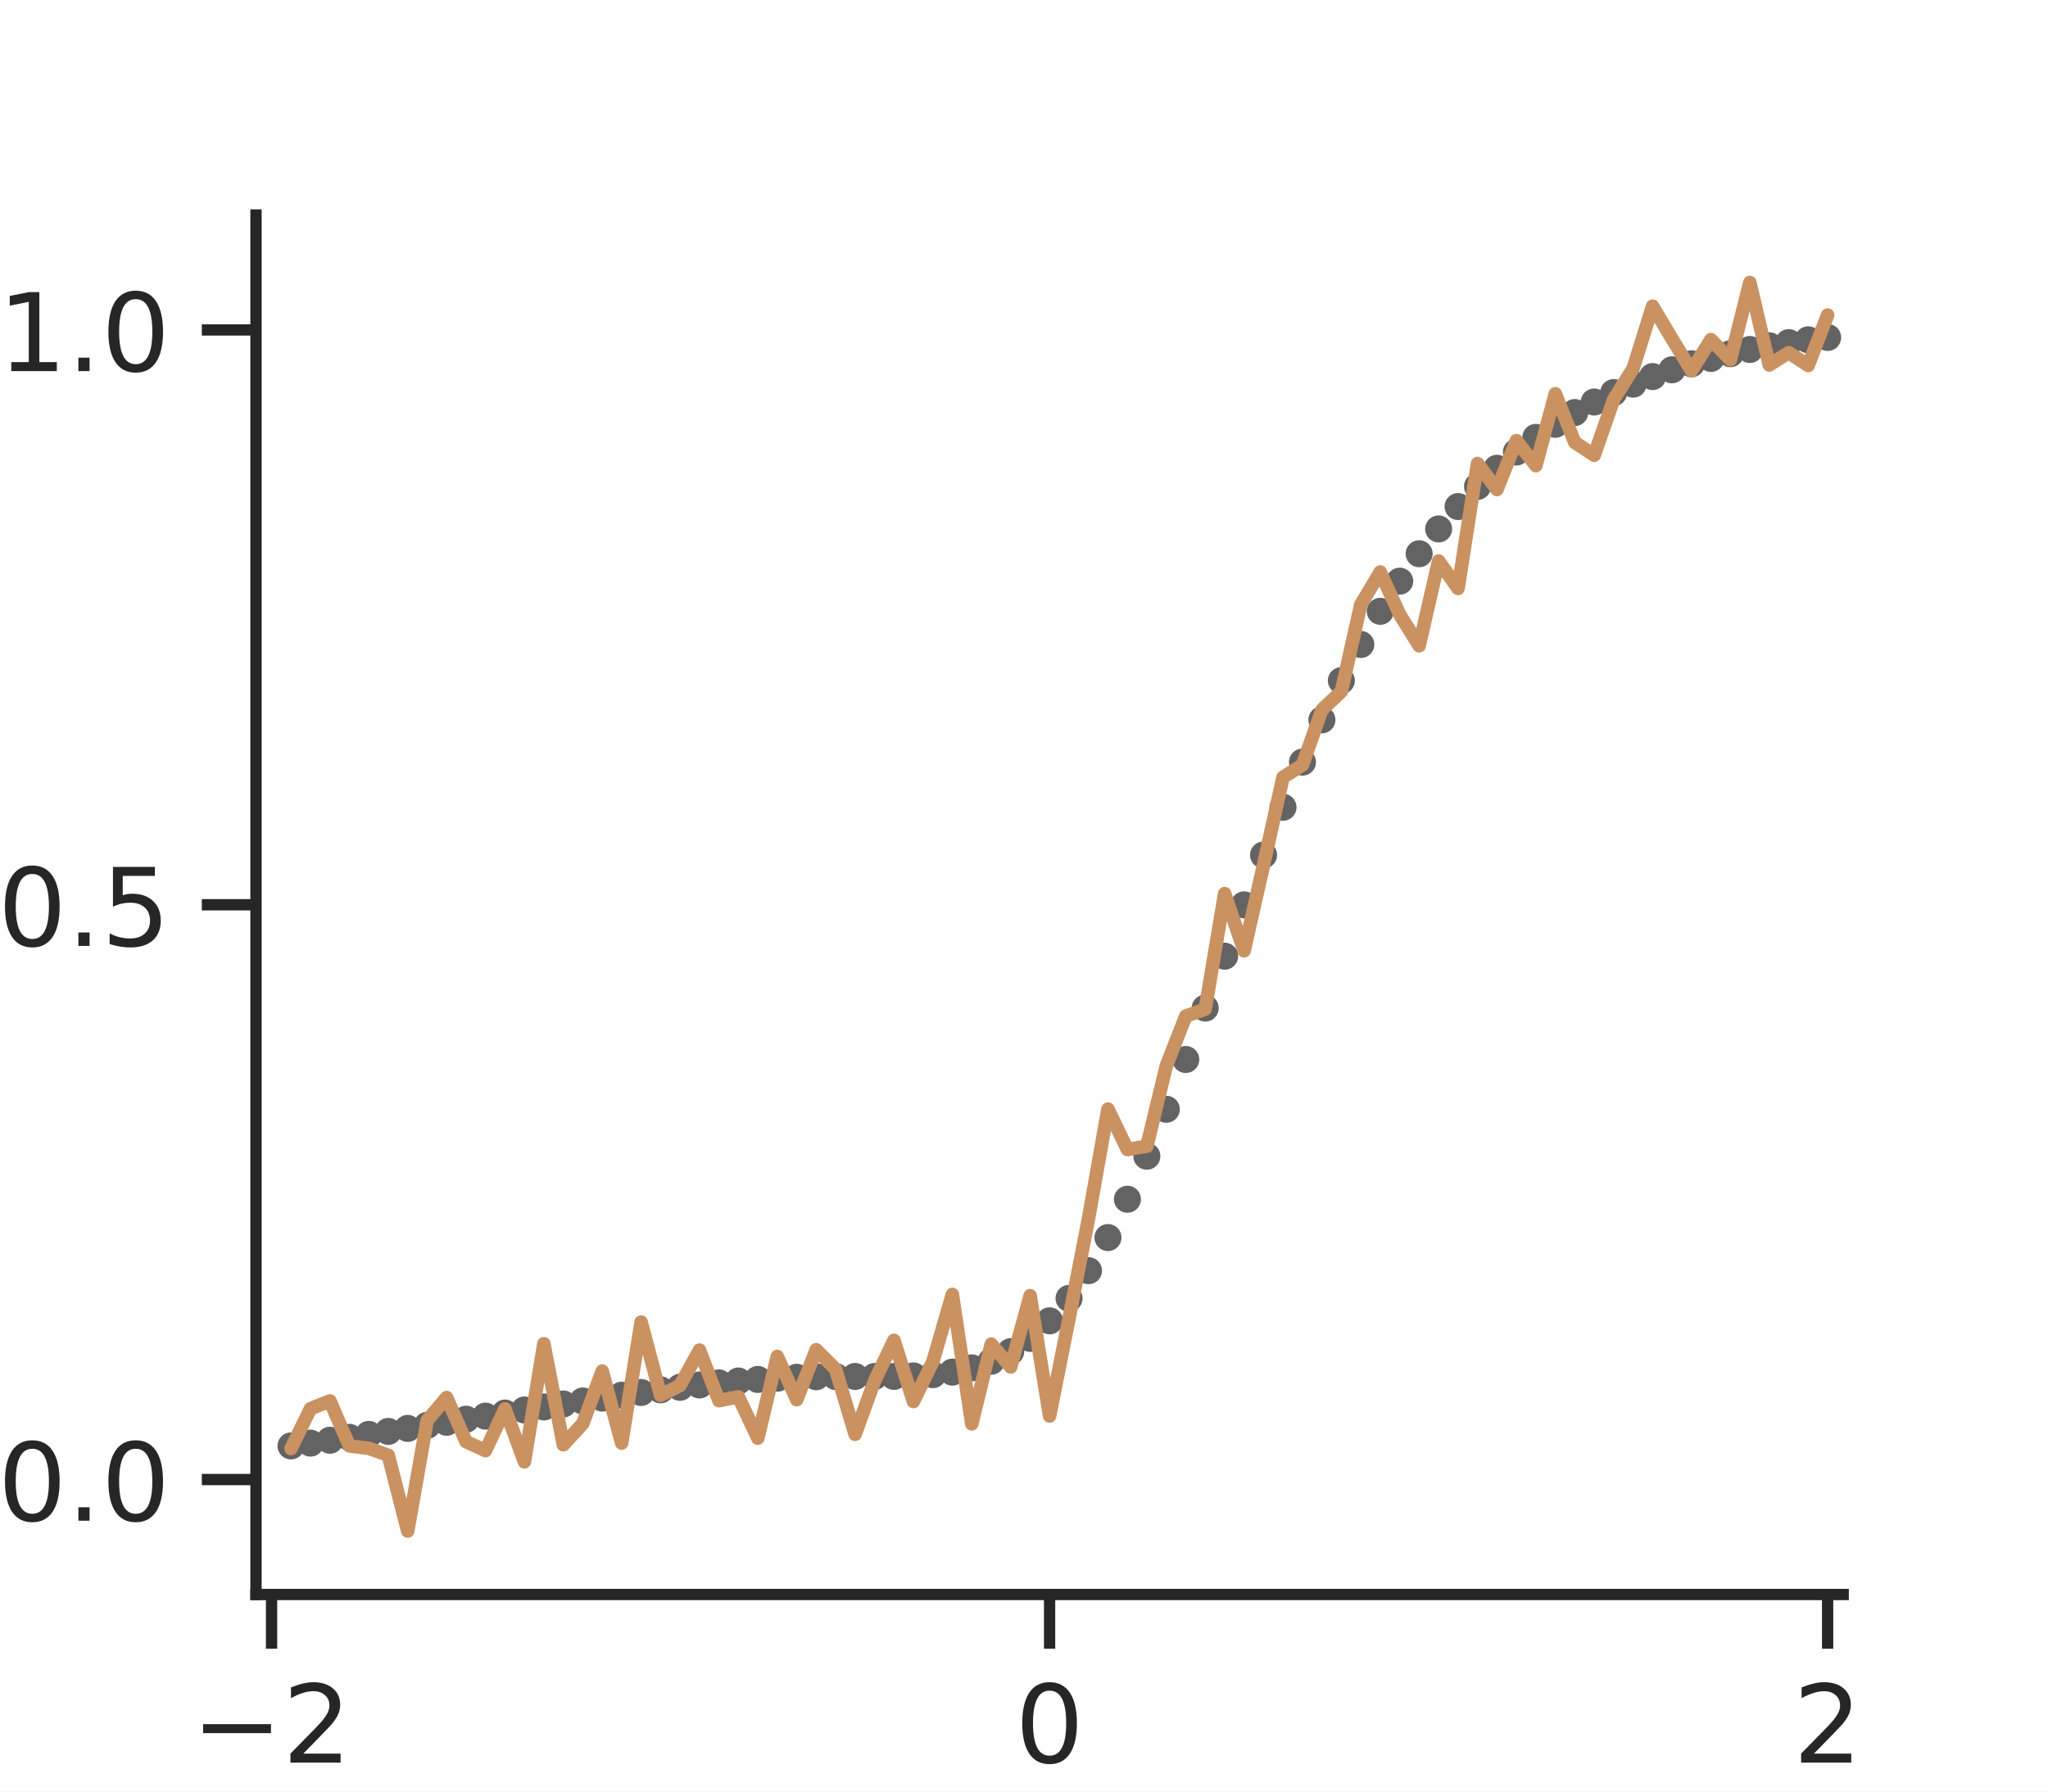
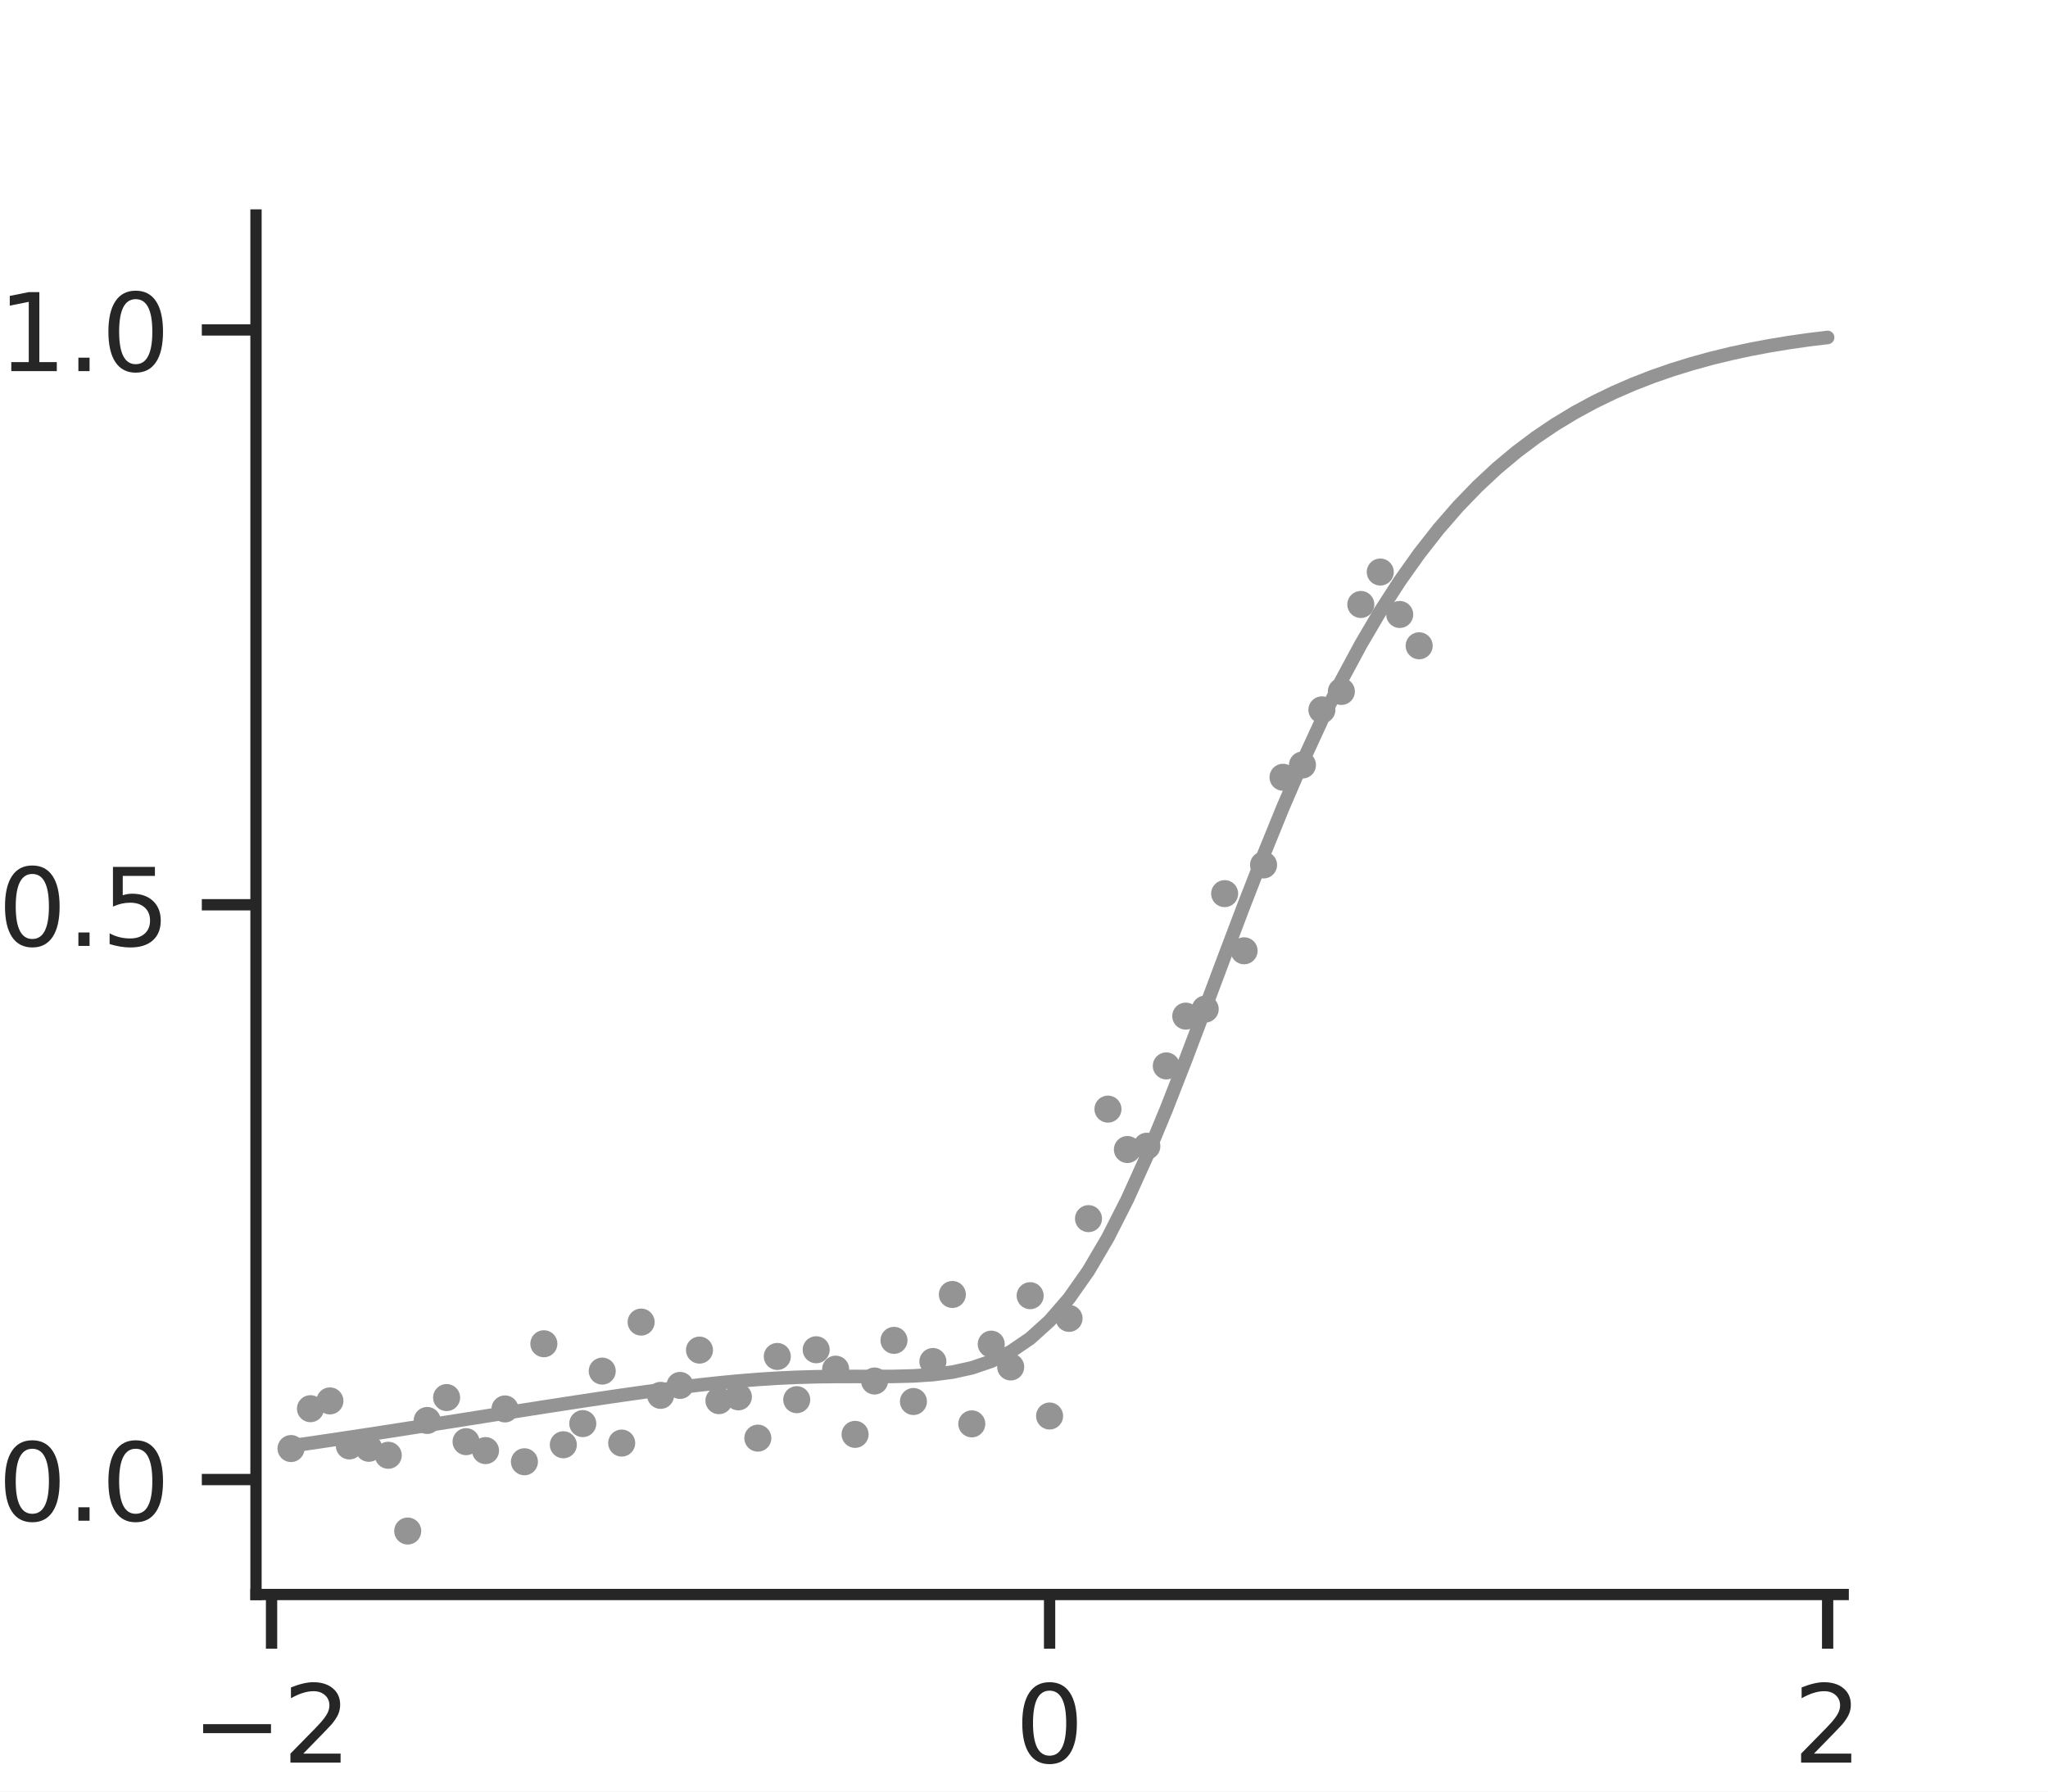
<svg xmlns="http://www.w3.org/2000/svg" xmlns:xlink="http://www.w3.org/1999/xlink" width="226.772pt" height="198.425pt" viewBox="0 0 226.772 198.425" version="1.1">
  <defs>
    <style type="text/css">*{stroke-linejoin: round; stroke-linecap: butt}</style>
  </defs>
  <g id="figure_1">
    <g id="patch_1">
      <path d="M 0 198.425  L 226.772 198.425  L 226.772 0  L 0 0  z " style="fill: #ffffff" />
    </g>
    <g id="axes_1">
      <g id="patch_2">
        <path d="M 28.346 176.598  L 204.094 176.598  L 204.094 23.811  L 28.346 23.811  z " style="fill: #ffffff" />
      </g>
      <g id="matplotlib.axis_1">
        <g id="xtick_1">
          <g id="line2d_1">
            <defs>
-               <path id="m5685f978c7" d="M 0 0  L 0 6  " style="stroke: #262626; stroke-width: 1.25" />
-             </defs>
-             <g>
-               <use xlink:href="#m5685f978c7" x="30.069" y="176.598" style="fill: #262626; stroke: #262626; stroke-width: 1.25" />
+               <path id="m8c97faf637" d="M 0 0  L 0 6  " style="stroke: #262626; stroke-width: 1.25" />
+             </defs>
+             <g>
+               <use xlink:href="#m8c97faf637" x="30.069" y="176.598" style="fill: #262626; stroke: #262626; stroke-width: 1.25" />
            </g>
          </g>
          <g id="text_1">
            <g style="fill: #262626" transform="translate(21.22416 195.2166) scale(0.12 -0.12)">
              <defs>
                <path id="DejaVuSans-2212" d="M 678 2272  L 4684 2272  L 4684 1741  L 678 1741  L 678 2272  z " transform="scale(0.015625)" />
                <path id="DejaVuSans-32" d="M 1228 531  L 3431 531  L 3431 0  L 469 0  L 469 531  Q 828 903 1448 1529  Q 2069 2156 2228 2338  Q 2531 2678 2651 2914  Q 2772 3150 2772 3378  Q 2772 3750 2511 3984  Q 2250 4219 1831 4219  Q 1534 4219 1204 4116  Q 875 4013 500 3803  L 500 4441  Q 881 4594 1212 4672  Q 1544 4750 1819 4750  Q 2544 4750 2975 4387  Q 3406 4025 3406 3419  Q 3406 3131 3298 2873  Q 3191 2616 2906 2266  Q 2828 2175 2409 1742  Q 1991 1309 1228 531  z " transform="scale(0.015625)" />
              </defs>
              <use xlink:href="#DejaVuSans-2212" />
              <use xlink:href="#DejaVuSans-32" transform="translate(83.78906 0)" />
            </g>
          </g>
        </g>
        <g id="xtick_2">
          <g id="line2d_2">
            <g>
-               <use xlink:href="#m5685f978c7" x="116.22" y="176.598" style="fill: #262626; stroke: #262626; stroke-width: 1.25" />
+               <use xlink:href="#m8c97faf637" x="116.22" y="176.598" style="fill: #262626; stroke: #262626; stroke-width: 1.25" />
            </g>
          </g>
          <g id="text_2">
            <g style="fill: #262626" transform="translate(112.403 195.2166) scale(0.12 -0.12)">
              <defs>
                <path id="DejaVuSans-30" d="M 2034 4250  Q 1547 4250 1301 3770  Q 1056 3291 1056 2328  Q 1056 1369 1301 889  Q 1547 409 2034 409  Q 2525 409 2770 889  Q 3016 1369 3016 2328  Q 3016 3291 2770 3770  Q 2525 4250 2034 4250  z M 2034 4750  Q 2819 4750 3233 4129  Q 3647 3509 3647 2328  Q 3647 1150 3233 529  Q 2819 -91 2034 -91  Q 1250 -91 836 529  Q 422 1150 422 2328  Q 422 3509 836 4129  Q 1250 4750 2034 4750  z " transform="scale(0.015625)" />
              </defs>
              <use xlink:href="#DejaVuSans-30" />
            </g>
          </g>
        </g>
        <g id="xtick_3">
          <g id="line2d_3">
            <g>
-               <use xlink:href="#m5685f978c7" x="202.371" y="176.598" style="fill: #262626; stroke: #262626; stroke-width: 1.25" />
+               <use xlink:href="#m8c97faf637" x="202.371" y="176.598" style="fill: #262626; stroke: #262626; stroke-width: 1.25" />
            </g>
          </g>
          <g id="text_3">
            <g style="fill: #262626" transform="translate(198.554 195.2166) scale(0.12 -0.12)">
              <use xlink:href="#DejaVuSans-32" />
            </g>
          </g>
        </g>
        <g id="text_4">
-           <g style="fill: #262626" transform="translate(111.4855 213.8697) scale(0.16 -0.16)">
-             <defs>
-               <path id="DejaVuSans-78" d="M 3513 3500  L 2247 1797  L 3578 0  L 2900 0  L 1881 1375  L 863 0  L 184 0  L 1544 1831  L 300 3500  L 978 3500  L 1906 2253  L 2834 3500  L 3513 3500  z " transform="scale(0.015625)" />
-             </defs>
-             <use xlink:href="#DejaVuSans-78" />
+           <g style="fill: #262626" transform="translate(112.2205 213.3772) scale(0.16 -0.16)">
+             <defs>
+               <path id="NimbusSans-Regular-78" d="M 1869 1734  L 2995 3354  L 2394 3354  L 1587 2138  L 781 3354  L 173 3354  L 1293 1709  L 109 0  L 717 0  L 1568 1286  L 2406 0  L 3027 0  L 1869 1734  z " transform="scale(0.015625)" />
+             </defs>
+             <use xlink:href="#NimbusSans-Regular-78" />
          </g>
        </g>
      </g>
      <g id="matplotlib.axis_2">
        <g id="ytick_1">
          <g id="line2d_4">
            <defs>
-               <path id="m479e6902a3" d="M 0 0  L -6 0  " style="stroke: #262626; stroke-width: 1.25" />
-             </defs>
-             <g>
-               <use xlink:href="#m479e6902a3" x="28.346" y="163.866" style="fill: #262626; stroke: #262626; stroke-width: 1.25" />
+               <path id="m6a7b2bc451" d="M 0 0  L -6 0  " style="stroke: #262626; stroke-width: 1.25" />
+             </defs>
+             <g>
+               <use xlink:href="#m6a7b2bc451" x="28.346" y="163.866" style="fill: #262626; stroke: #262626; stroke-width: 1.25" />
            </g>
          </g>
          <g id="text_5">
            <g style="fill: #262626" transform="translate(-0.237293 168.4252) scale(0.12 -0.12)">
              <defs>
                <path id="DejaVuSans-2e" d="M 684 794  L 1344 794  L 1344 0  L 684 0  L 684 794  z " transform="scale(0.015625)" />
              </defs>
              <use xlink:href="#DejaVuSans-30" />
              <use xlink:href="#DejaVuSans-2e" transform="translate(63.62305 0)" />
              <use xlink:href="#DejaVuSans-30" transform="translate(95.41016 0)" />
            </g>
          </g>
        </g>
        <g id="ytick_2">
          <g id="line2d_5">
            <g>
-               <use xlink:href="#m479e6902a3" x="28.346" y="100.205" style="fill: #262626; stroke: #262626; stroke-width: 1.25" />
+               <use xlink:href="#m6a7b2bc451" x="28.346" y="100.205" style="fill: #262626; stroke: #262626; stroke-width: 1.25" />
            </g>
          </g>
          <g id="text_6">
            <g style="fill: #262626" transform="translate(-0.237293 104.7638) scale(0.12 -0.12)">
              <defs>
                <path id="DejaVuSans-35" d="M 691 4666  L 3169 4666  L 3169 4134  L 1269 4134  L 1269 2991  Q 1406 3038 1543 3061  Q 1681 3084 1819 3084  Q 2600 3084 3056 2656  Q 3513 2228 3513 1497  Q 3513 744 3044 326  Q 2575 -91 1722 -91  Q 1428 -91 1123 -41  Q 819 9 494 109  L 494 744  Q 775 591 1075 516  Q 1375 441 1709 441  Q 2250 441 2565 725  Q 2881 1009 2881 1497  Q 2881 1984 2565 2268  Q 2250 2553 1709 2553  Q 1456 2553 1204 2497  Q 953 2441 691 2322  L 691 4666  z " transform="scale(0.015625)" />
              </defs>
              <use xlink:href="#DejaVuSans-30" />
              <use xlink:href="#DejaVuSans-2e" transform="translate(63.62305 0)" />
              <use xlink:href="#DejaVuSans-35" transform="translate(95.41016 0)" />
            </g>
          </g>
        </g>
        <g id="ytick_3">
          <g id="line2d_6">
            <g>
-               <use xlink:href="#m479e6902a3" x="28.346" y="36.543" style="fill: #262626; stroke: #262626; stroke-width: 1.25" />
+               <use xlink:href="#m6a7b2bc451" x="28.346" y="36.543" style="fill: #262626; stroke: #262626; stroke-width: 1.25" />
            </g>
          </g>
          <g id="text_7">
            <g style="fill: #262626" transform="translate(-0.237293 41.10237) scale(0.12 -0.12)">
              <defs>
                <path id="DejaVuSans-31" d="M 794 531  L 1825 531  L 1825 4091  L 703 3866  L 703 4441  L 1819 4666  L 2450 4666  L 2450 531  L 3481 531  L 3481 0  L 794 0  L 794 531  z " transform="scale(0.015625)" />
              </defs>
              <use xlink:href="#DejaVuSans-31" />
              <use xlink:href="#DejaVuSans-2e" transform="translate(63.62305 0)" />
              <use xlink:href="#DejaVuSans-30" transform="translate(95.41016 0)" />
            </g>
          </g>
        </g>
        <g id="text_8">
-           <g style="fill: #262626" transform="translate(-7.564793 104.9397) rotate(-90) scale(0.16 -0.16)">
-             <defs>
-               <path id="DejaVuSans-79" d="M 2059 -325  Q 1816 -950 1584 -1140  Q 1353 -1331 966 -1331  L 506 -1331  L 506 -850  L 844 -850  Q 1081 -850 1212 -737  Q 1344 -625 1503 -206  L 1606 56  L 191 3500  L 800 3500  L 1894 763  L 2988 3500  L 3597 3500  L 2059 -325  z " transform="scale(0.015625)" />
-             </defs>
-             <use xlink:href="#DejaVuSans-79" />
+           <g style="fill: #262626" transform="translate(-7.724793 104.2047) rotate(-90) scale(0.16 -0.16)">
+             <defs>
+               <path id="NimbusSans-Regular-79" d="M 2483 3354  L 1555 742  L 698 3354  L 128 3354  L 1261 -13  L 1056 -544  C 966 -781 851 -870 627 -870  C 538 -870 461 -858 346 -832  L 346 -1312  C 454 -1370 563 -1395 704 -1395  C 877 -1395 1062 -1338 1203 -1235  C 1370 -1114 1466 -973 1568 -704  L 3059 3354  L 2483 3354  z " transform="scale(0.015625)" />
+             </defs>
+             <use xlink:href="#NimbusSans-Regular-79" />
          </g>
        </g>
      </g>
      <g id="line2d_7">
+         <path d="M 32.223 160.14  L 34.377 159.831  L 36.531 159.514  L 38.685 159.192  L 40.838 158.865  L 42.992 158.534  L 45.146 158.199  L 47.3 157.862  L 49.453 157.523  L 51.607 157.183  L 53.761 156.842  L 55.915 156.502  L 58.069 156.164  L 60.222 155.827  L 62.376 155.494  L 64.53 155.165  L 66.684 154.842  L 68.837 154.526  L 70.991 154.221  L 73.145 153.928  L 75.299 153.65  L 77.453 153.392  L 79.606 153.158  L 81.76 152.952  L 83.914 152.778  L 86.068 152.641  L 88.221 152.541  L 90.375 152.48  L 92.529 152.451  L 94.683 152.448  L 96.836 152.452  L 98.99 152.442  L 101.144 152.387  L 103.298 152.245  L 105.452 151.967  L 107.605 151.495  L 109.759 150.764  L 111.913 149.701  L 114.067 148.232  L 116.22 146.286  L 118.374 143.8  L 120.528 140.732  L 122.682 137.065  L 124.836 132.82  L 126.989 128.052  L 129.143 122.854  L 131.297 117.343  L 133.451 111.649  L 135.604 105.902  L 137.758 100.218  L 139.912 94.695  L 142.066 89.407  L 144.22 84.406  L 146.373 79.725  L 148.527 75.38  L 150.681 71.376  L 152.835 67.707  L 154.988 64.364  L 157.142 61.328  L 159.296 58.582  L 161.45 56.103  L 163.604 53.871  L 165.757 51.864  L 167.911 50.062  L 170.065 48.444  L 172.219 46.993  L 174.372 45.692  L 176.526 44.525  L 178.68 43.48  L 180.834 42.544  L 182.987 41.706  L 185.141 40.958  L 187.295 40.291  L 189.449 39.697  L 191.603 39.171  L 193.756 38.706  L 195.91 38.298  L 198.064 37.943  L 200.218 37.635  L 202.371 37.373  " clip-path="url(#pf8ef109011)" style="fill: none; stroke: #949494; stroke-width: 1.5; stroke-linecap: round" />
+       </g>
+       <g id="line2d_8">
        <defs>
-           <path id="mc38bc2040b" d="M 0 1  C 0.265 1 0.52 0.895 0.707 0.707  C 0.895 0.52 1 0.265 1 0  C 1 -0.265 0.895 -0.52 0.707 -0.707  C 0.52 -0.895 0.265 -1 0 -1  C -0.265 -1 -0.52 -0.895 -0.707 -0.707  C -0.895 -0.52 -1 -0.265 -1 0  C -1 0.265 -0.895 0.52 -0.707 0.707  C -0.52 0.895 -0.265 1 0 1  z " style="stroke: #636363" />
+           <path id="medc96491da" d="M 0 1  C 0.265 1 0.52 0.895 0.707 0.707  C 0.895 0.52 1 0.265 1 0  C 1 -0.265 0.895 -0.52 0.707 -0.707  C 0.52 -0.895 0.265 -1 0 -1  C -0.265 -1 -0.52 -0.895 -0.707 -0.707  C -0.895 -0.52 -1 -0.265 -1 0  C -1 0.265 -0.895 0.52 -0.707 0.707  C -0.52 0.895 -0.265 1 0 1  z " style="stroke: #949494" />
        </defs>
-         <g clip-path="url(#p6e4eb2e8ef)">
-           <use xlink:href="#mc38bc2040b" x="32.223" y="160.14" style="fill: #636363; stroke: #636363" />
-           <use xlink:href="#mc38bc2040b" x="34.377" y="159.831" style="fill: #636363; stroke: #636363" />
-           <use xlink:href="#mc38bc2040b" x="36.531" y="159.514" style="fill: #636363; stroke: #636363" />
-           <use xlink:href="#mc38bc2040b" x="38.685" y="159.192" style="fill: #636363; stroke: #636363" />
-           <use xlink:href="#mc38bc2040b" x="40.838" y="158.865" style="fill: #636363; stroke: #636363" />
-           <use xlink:href="#mc38bc2040b" x="42.992" y="158.534" style="fill: #636363; stroke: #636363" />
-           <use xlink:href="#mc38bc2040b" x="45.146" y="158.199" style="fill: #636363; stroke: #636363" />
-           <use xlink:href="#mc38bc2040b" x="47.3" y="157.862" style="fill: #636363; stroke: #636363" />
-           <use xlink:href="#mc38bc2040b" x="49.453" y="157.523" style="fill: #636363; stroke: #636363" />
-           <use xlink:href="#mc38bc2040b" x="51.607" y="157.183" style="fill: #636363; stroke: #636363" />
-           <use xlink:href="#mc38bc2040b" x="53.761" y="156.842" style="fill: #636363; stroke: #636363" />
-           <use xlink:href="#mc38bc2040b" x="55.915" y="156.502" style="fill: #636363; stroke: #636363" />
-           <use xlink:href="#mc38bc2040b" x="58.069" y="156.164" style="fill: #636363; stroke: #636363" />
-           <use xlink:href="#mc38bc2040b" x="60.222" y="155.827" style="fill: #636363; stroke: #636363" />
-           <use xlink:href="#mc38bc2040b" x="62.376" y="155.494" style="fill: #636363; stroke: #636363" />
-           <use xlink:href="#mc38bc2040b" x="64.53" y="155.165" style="fill: #636363; stroke: #636363" />
-           <use xlink:href="#mc38bc2040b" x="66.684" y="154.842" style="fill: #636363; stroke: #636363" />
-           <use xlink:href="#mc38bc2040b" x="68.837" y="154.526" style="fill: #636363; stroke: #636363" />
-           <use xlink:href="#mc38bc2040b" x="70.991" y="154.221" style="fill: #636363; stroke: #636363" />
-           <use xlink:href="#mc38bc2040b" x="73.145" y="153.928" style="fill: #636363; stroke: #636363" />
-           <use xlink:href="#mc38bc2040b" x="75.299" y="153.65" style="fill: #636363; stroke: #636363" />
-           <use xlink:href="#mc38bc2040b" x="77.453" y="153.392" style="fill: #636363; stroke: #636363" />
-           <use xlink:href="#mc38bc2040b" x="79.606" y="153.158" style="fill: #636363; stroke: #636363" />
-           <use xlink:href="#mc38bc2040b" x="81.76" y="152.952" style="fill: #636363; stroke: #636363" />
-           <use xlink:href="#mc38bc2040b" x="83.914" y="152.778" style="fill: #636363; stroke: #636363" />
-           <use xlink:href="#mc38bc2040b" x="86.068" y="152.641" style="fill: #636363; stroke: #636363" />
-           <use xlink:href="#mc38bc2040b" x="88.221" y="152.541" style="fill: #636363; stroke: #636363" />
-           <use xlink:href="#mc38bc2040b" x="90.375" y="152.48" style="fill: #636363; stroke: #636363" />
-           <use xlink:href="#mc38bc2040b" x="92.529" y="152.451" style="fill: #636363; stroke: #636363" />
-           <use xlink:href="#mc38bc2040b" x="94.683" y="152.448" style="fill: #636363; stroke: #636363" />
-           <use xlink:href="#mc38bc2040b" x="96.836" y="152.452" style="fill: #636363; stroke: #636363" />
-           <use xlink:href="#mc38bc2040b" x="98.99" y="152.442" style="fill: #636363; stroke: #636363" />
-           <use xlink:href="#mc38bc2040b" x="101.144" y="152.387" style="fill: #636363; stroke: #636363" />
-           <use xlink:href="#mc38bc2040b" x="103.298" y="152.245" style="fill: #636363; stroke: #636363" />
-           <use xlink:href="#mc38bc2040b" x="105.452" y="151.967" style="fill: #636363; stroke: #636363" />
-           <use xlink:href="#mc38bc2040b" x="107.605" y="151.495" style="fill: #636363; stroke: #636363" />
-           <use xlink:href="#mc38bc2040b" x="109.759" y="150.764" style="fill: #636363; stroke: #636363" />
-           <use xlink:href="#mc38bc2040b" x="111.913" y="149.701" style="fill: #636363; stroke: #636363" />
-           <use xlink:href="#mc38bc2040b" x="114.067" y="148.232" style="fill: #636363; stroke: #636363" />
-           <use xlink:href="#mc38bc2040b" x="116.22" y="146.286" style="fill: #636363; stroke: #636363" />
-           <use xlink:href="#mc38bc2040b" x="118.374" y="143.8" style="fill: #636363; stroke: #636363" />
-           <use xlink:href="#mc38bc2040b" x="120.528" y="140.732" style="fill: #636363; stroke: #636363" />
-           <use xlink:href="#mc38bc2040b" x="122.682" y="137.065" style="fill: #636363; stroke: #636363" />
-           <use xlink:href="#mc38bc2040b" x="124.836" y="132.82" style="fill: #636363; stroke: #636363" />
-           <use xlink:href="#mc38bc2040b" x="126.989" y="128.052" style="fill: #636363; stroke: #636363" />
-           <use xlink:href="#mc38bc2040b" x="129.143" y="122.854" style="fill: #636363; stroke: #636363" />
-           <use xlink:href="#mc38bc2040b" x="131.297" y="117.343" style="fill: #636363; stroke: #636363" />
-           <use xlink:href="#mc38bc2040b" x="133.451" y="111.649" style="fill: #636363; stroke: #636363" />
-           <use xlink:href="#mc38bc2040b" x="135.604" y="105.902" style="fill: #636363; stroke: #636363" />
-           <use xlink:href="#mc38bc2040b" x="137.758" y="100.218" style="fill: #636363; stroke: #636363" />
-           <use xlink:href="#mc38bc2040b" x="139.912" y="94.695" style="fill: #636363; stroke: #636363" />
-           <use xlink:href="#mc38bc2040b" x="142.066" y="89.407" style="fill: #636363; stroke: #636363" />
-           <use xlink:href="#mc38bc2040b" x="144.22" y="84.406" style="fill: #636363; stroke: #636363" />
-           <use xlink:href="#mc38bc2040b" x="146.373" y="79.725" style="fill: #636363; stroke: #636363" />
-           <use xlink:href="#mc38bc2040b" x="148.527" y="75.38" style="fill: #636363; stroke: #636363" />
-           <use xlink:href="#mc38bc2040b" x="150.681" y="71.376" style="fill: #636363; stroke: #636363" />
-           <use xlink:href="#mc38bc2040b" x="152.835" y="67.707" style="fill: #636363; stroke: #636363" />
-           <use xlink:href="#mc38bc2040b" x="154.988" y="64.364" style="fill: #636363; stroke: #636363" />
-           <use xlink:href="#mc38bc2040b" x="157.142" y="61.328" style="fill: #636363; stroke: #636363" />
-           <use xlink:href="#mc38bc2040b" x="159.296" y="58.582" style="fill: #636363; stroke: #636363" />
-           <use xlink:href="#mc38bc2040b" x="161.45" y="56.103" style="fill: #636363; stroke: #636363" />
-           <use xlink:href="#mc38bc2040b" x="163.604" y="53.871" style="fill: #636363; stroke: #636363" />
-           <use xlink:href="#mc38bc2040b" x="165.757" y="51.864" style="fill: #636363; stroke: #636363" />
-           <use xlink:href="#mc38bc2040b" x="167.911" y="50.062" style="fill: #636363; stroke: #636363" />
-           <use xlink:href="#mc38bc2040b" x="170.065" y="48.444" style="fill: #636363; stroke: #636363" />
-           <use xlink:href="#mc38bc2040b" x="172.219" y="46.993" style="fill: #636363; stroke: #636363" />
-           <use xlink:href="#mc38bc2040b" x="174.372" y="45.692" style="fill: #636363; stroke: #636363" />
-           <use xlink:href="#mc38bc2040b" x="176.526" y="44.525" style="fill: #636363; stroke: #636363" />
-           <use xlink:href="#mc38bc2040b" x="178.68" y="43.48" style="fill: #636363; stroke: #636363" />
-           <use xlink:href="#mc38bc2040b" x="180.834" y="42.544" style="fill: #636363; stroke: #636363" />
-           <use xlink:href="#mc38bc2040b" x="182.987" y="41.706" style="fill: #636363; stroke: #636363" />
-           <use xlink:href="#mc38bc2040b" x="185.141" y="40.958" style="fill: #636363; stroke: #636363" />
-           <use xlink:href="#mc38bc2040b" x="187.295" y="40.291" style="fill: #636363; stroke: #636363" />
-           <use xlink:href="#mc38bc2040b" x="189.449" y="39.697" style="fill: #636363; stroke: #636363" />
-           <use xlink:href="#mc38bc2040b" x="191.603" y="39.171" style="fill: #636363; stroke: #636363" />
-           <use xlink:href="#mc38bc2040b" x="193.756" y="38.706" style="fill: #636363; stroke: #636363" />
-           <use xlink:href="#mc38bc2040b" x="195.91" y="38.298" style="fill: #636363; stroke: #636363" />
-           <use xlink:href="#mc38bc2040b" x="198.064" y="37.943" style="fill: #636363; stroke: #636363" />
-           <use xlink:href="#mc38bc2040b" x="200.218" y="37.635" style="fill: #636363; stroke: #636363" />
-           <use xlink:href="#mc38bc2040b" x="202.371" y="37.373" style="fill: #636363; stroke: #636363" />
-         </g>
-       </g>
-       <g id="line2d_8">
-         <path d="M 32.223 160.432  L 34.377 156.019  L 36.531 155.156  L 38.685 160.143  L 40.838 160.405  L 42.992 161.178  L 45.146 169.568  L 47.3 157.322  L 49.453 154.785  L 51.607 159.671  L 53.761 160.659  L 55.915 156.044  L 58.069 161.896  L 60.222 148.826  L 62.376 160.014  L 64.53 157.669  L 66.684 151.854  L 68.837 159.825  L 70.991 146.425  L 73.145 154.541  L 75.299 153.44  L 77.453 149.529  L 79.606 155.128  L 81.76 154.707  L 83.914 159.279  L 86.068 150.233  L 88.221 155.021  L 90.375 149.491  L 92.529 151.641  L 94.683 158.861  L 96.836 152.952  L 98.99 148.449  L 101.144 155.223  L 103.298 150.793  L 105.452 143.369  L 107.605 157.698  L 109.759 148.869  L 111.913 151.397  L 114.067 143.502  L 116.22 156.829  L 118.374 146.015  L 120.528 134.969  L 122.682 122.839  L 124.836 127.313  L 126.989 126.946  L 129.143 118.054  L 131.297 112.539  L 133.451 111.761  L 135.604 98.974  L 137.758 105.304  L 139.912 95.796  L 142.066 86.086  L 144.22 84.727  L 146.373 78.618  L 148.527 76.579  L 150.681 66.949  L 152.835 63.354  L 154.988 68.055  L 157.142 71.523  L 159.296 62.132  L 161.45 65.17  L 163.604 51.342  L 165.757 54.216  L 167.911 48.804  L 170.065 51.569  L 172.219 43.611  L 174.372 48.996  L 176.526 50.415  L 178.68 44.24  L 180.834 40.81  L 182.987 33.915  L 185.141 37.526  L 187.295 41.05  L 189.449 37.617  L 191.603 39.834  L 193.756 31.29  L 195.91 40.421  L 198.064 39.051  L 200.218 40.473  L 202.371 34.895  " clip-path="url(#p6e4eb2e8ef)" style="fill: none; stroke: #ca9161; stroke-width: 1.5; stroke-linecap: round" />
+         <g clip-path="url(#pf8ef109011)">
+           <use xlink:href="#medc96491da" x="32.223" y="160.432" style="fill: #949494; stroke: #949494" />
+           <use xlink:href="#medc96491da" x="34.377" y="156.019" style="fill: #949494; stroke: #949494" />
+           <use xlink:href="#medc96491da" x="36.531" y="155.156" style="fill: #949494; stroke: #949494" />
+           <use xlink:href="#medc96491da" x="38.685" y="160.143" style="fill: #949494; stroke: #949494" />
+           <use xlink:href="#medc96491da" x="40.838" y="160.405" style="fill: #949494; stroke: #949494" />
+           <use xlink:href="#medc96491da" x="42.992" y="161.178" style="fill: #949494; stroke: #949494" />
+           <use xlink:href="#medc96491da" x="45.146" y="169.568" style="fill: #949494; stroke: #949494" />
+           <use xlink:href="#medc96491da" x="47.3" y="157.322" style="fill: #949494; stroke: #949494" />
+           <use xlink:href="#medc96491da" x="49.453" y="154.785" style="fill: #949494; stroke: #949494" />
+           <use xlink:href="#medc96491da" x="51.607" y="159.671" style="fill: #949494; stroke: #949494" />
+           <use xlink:href="#medc96491da" x="53.761" y="160.659" style="fill: #949494; stroke: #949494" />
+           <use xlink:href="#medc96491da" x="55.915" y="156.044" style="fill: #949494; stroke: #949494" />
+           <use xlink:href="#medc96491da" x="58.069" y="161.896" style="fill: #949494; stroke: #949494" />
+           <use xlink:href="#medc96491da" x="60.222" y="148.826" style="fill: #949494; stroke: #949494" />
+           <use xlink:href="#medc96491da" x="62.376" y="160.014" style="fill: #949494; stroke: #949494" />
+           <use xlink:href="#medc96491da" x="64.53" y="157.669" style="fill: #949494; stroke: #949494" />
+           <use xlink:href="#medc96491da" x="66.684" y="151.854" style="fill: #949494; stroke: #949494" />
+           <use xlink:href="#medc96491da" x="68.837" y="159.825" style="fill: #949494; stroke: #949494" />
+           <use xlink:href="#medc96491da" x="70.991" y="146.425" style="fill: #949494; stroke: #949494" />
+           <use xlink:href="#medc96491da" x="73.145" y="154.541" style="fill: #949494; stroke: #949494" />
+           <use xlink:href="#medc96491da" x="75.299" y="153.44" style="fill: #949494; stroke: #949494" />
+           <use xlink:href="#medc96491da" x="77.453" y="149.529" style="fill: #949494; stroke: #949494" />
+           <use xlink:href="#medc96491da" x="79.606" y="155.128" style="fill: #949494; stroke: #949494" />
+           <use xlink:href="#medc96491da" x="81.76" y="154.707" style="fill: #949494; stroke: #949494" />
+           <use xlink:href="#medc96491da" x="83.914" y="159.279" style="fill: #949494; stroke: #949494" />
+           <use xlink:href="#medc96491da" x="86.068" y="150.233" style="fill: #949494; stroke: #949494" />
+           <use xlink:href="#medc96491da" x="88.221" y="155.021" style="fill: #949494; stroke: #949494" />
+           <use xlink:href="#medc96491da" x="90.375" y="149.491" style="fill: #949494; stroke: #949494" />
+           <use xlink:href="#medc96491da" x="92.529" y="151.641" style="fill: #949494; stroke: #949494" />
+           <use xlink:href="#medc96491da" x="94.683" y="158.861" style="fill: #949494; stroke: #949494" />
+           <use xlink:href="#medc96491da" x="96.836" y="152.952" style="fill: #949494; stroke: #949494" />
+           <use xlink:href="#medc96491da" x="98.99" y="148.449" style="fill: #949494; stroke: #949494" />
+           <use xlink:href="#medc96491da" x="101.144" y="155.223" style="fill: #949494; stroke: #949494" />
+           <use xlink:href="#medc96491da" x="103.298" y="150.793" style="fill: #949494; stroke: #949494" />
+           <use xlink:href="#medc96491da" x="105.452" y="143.369" style="fill: #949494; stroke: #949494" />
+           <use xlink:href="#medc96491da" x="107.605" y="157.698" style="fill: #949494; stroke: #949494" />
+           <use xlink:href="#medc96491da" x="109.759" y="148.869" style="fill: #949494; stroke: #949494" />
+           <use xlink:href="#medc96491da" x="111.913" y="151.397" style="fill: #949494; stroke: #949494" />
+           <use xlink:href="#medc96491da" x="114.067" y="143.502" style="fill: #949494; stroke: #949494" />
+           <use xlink:href="#medc96491da" x="116.22" y="156.829" style="fill: #949494; stroke: #949494" />
+           <use xlink:href="#medc96491da" x="118.374" y="146.015" style="fill: #949494; stroke: #949494" />
+           <use xlink:href="#medc96491da" x="120.528" y="134.969" style="fill: #949494; stroke: #949494" />
+           <use xlink:href="#medc96491da" x="122.682" y="122.839" style="fill: #949494; stroke: #949494" />
+           <use xlink:href="#medc96491da" x="124.836" y="127.313" style="fill: #949494; stroke: #949494" />
+           <use xlink:href="#medc96491da" x="126.989" y="126.946" style="fill: #949494; stroke: #949494" />
+           <use xlink:href="#medc96491da" x="129.143" y="118.054" style="fill: #949494; stroke: #949494" />
+           <use xlink:href="#medc96491da" x="131.297" y="112.539" style="fill: #949494; stroke: #949494" />
+           <use xlink:href="#medc96491da" x="133.451" y="111.761" style="fill: #949494; stroke: #949494" />
+           <use xlink:href="#medc96491da" x="135.604" y="98.974" style="fill: #949494; stroke: #949494" />
+           <use xlink:href="#medc96491da" x="137.758" y="105.304" style="fill: #949494; stroke: #949494" />
+           <use xlink:href="#medc96491da" x="139.912" y="95.796" style="fill: #949494; stroke: #949494" />
+           <use xlink:href="#medc96491da" x="142.066" y="86.086" style="fill: #949494; stroke: #949494" />
+           <use xlink:href="#medc96491da" x="144.22" y="84.727" style="fill: #949494; stroke: #949494" />
+           <use xlink:href="#medc96491da" x="146.373" y="78.618" style="fill: #949494; stroke: #949494" />
+           <use xlink:href="#medc96491da" x="148.527" y="76.579" style="fill: #949494; stroke: #949494" />
+           <use xlink:href="#medc96491da" x="150.681" y="66.949" style="fill: #949494; stroke: #949494" />
+           <use xlink:href="#medc96491da" x="152.835" y="63.354" style="fill: #949494; stroke: #949494" />
+           <use xlink:href="#medc96491da" x="154.988" y="68.055" style="fill: #949494; stroke: #949494" />
+           <use xlink:href="#medc96491da" x="157.142" y="71.523" style="fill: #949494; stroke: #949494" />
+         </g>
      </g>
      <g id="patch_3">
        <path d="M 28.346 176.598  L 28.346 23.811  " style="fill: none; stroke: #262626; stroke-width: 1.25; stroke-linejoin: miter; stroke-linecap: square" />
      </g>
      <g id="patch_4">
        <path d="M 28.346 176.598  L 204.094 176.598  " style="fill: none; stroke: #262626; stroke-width: 1.25; stroke-linejoin: miter; stroke-linecap: square" />
      </g>
    </g>
  </g>
  <defs>
-     <clipPath id="p6e4eb2e8ef">
+     <clipPath id="pf8ef109011">
      <rect x="28.346" y="23.811" width="175.748" height="152.787" />
    </clipPath>
  </defs>
</svg>
